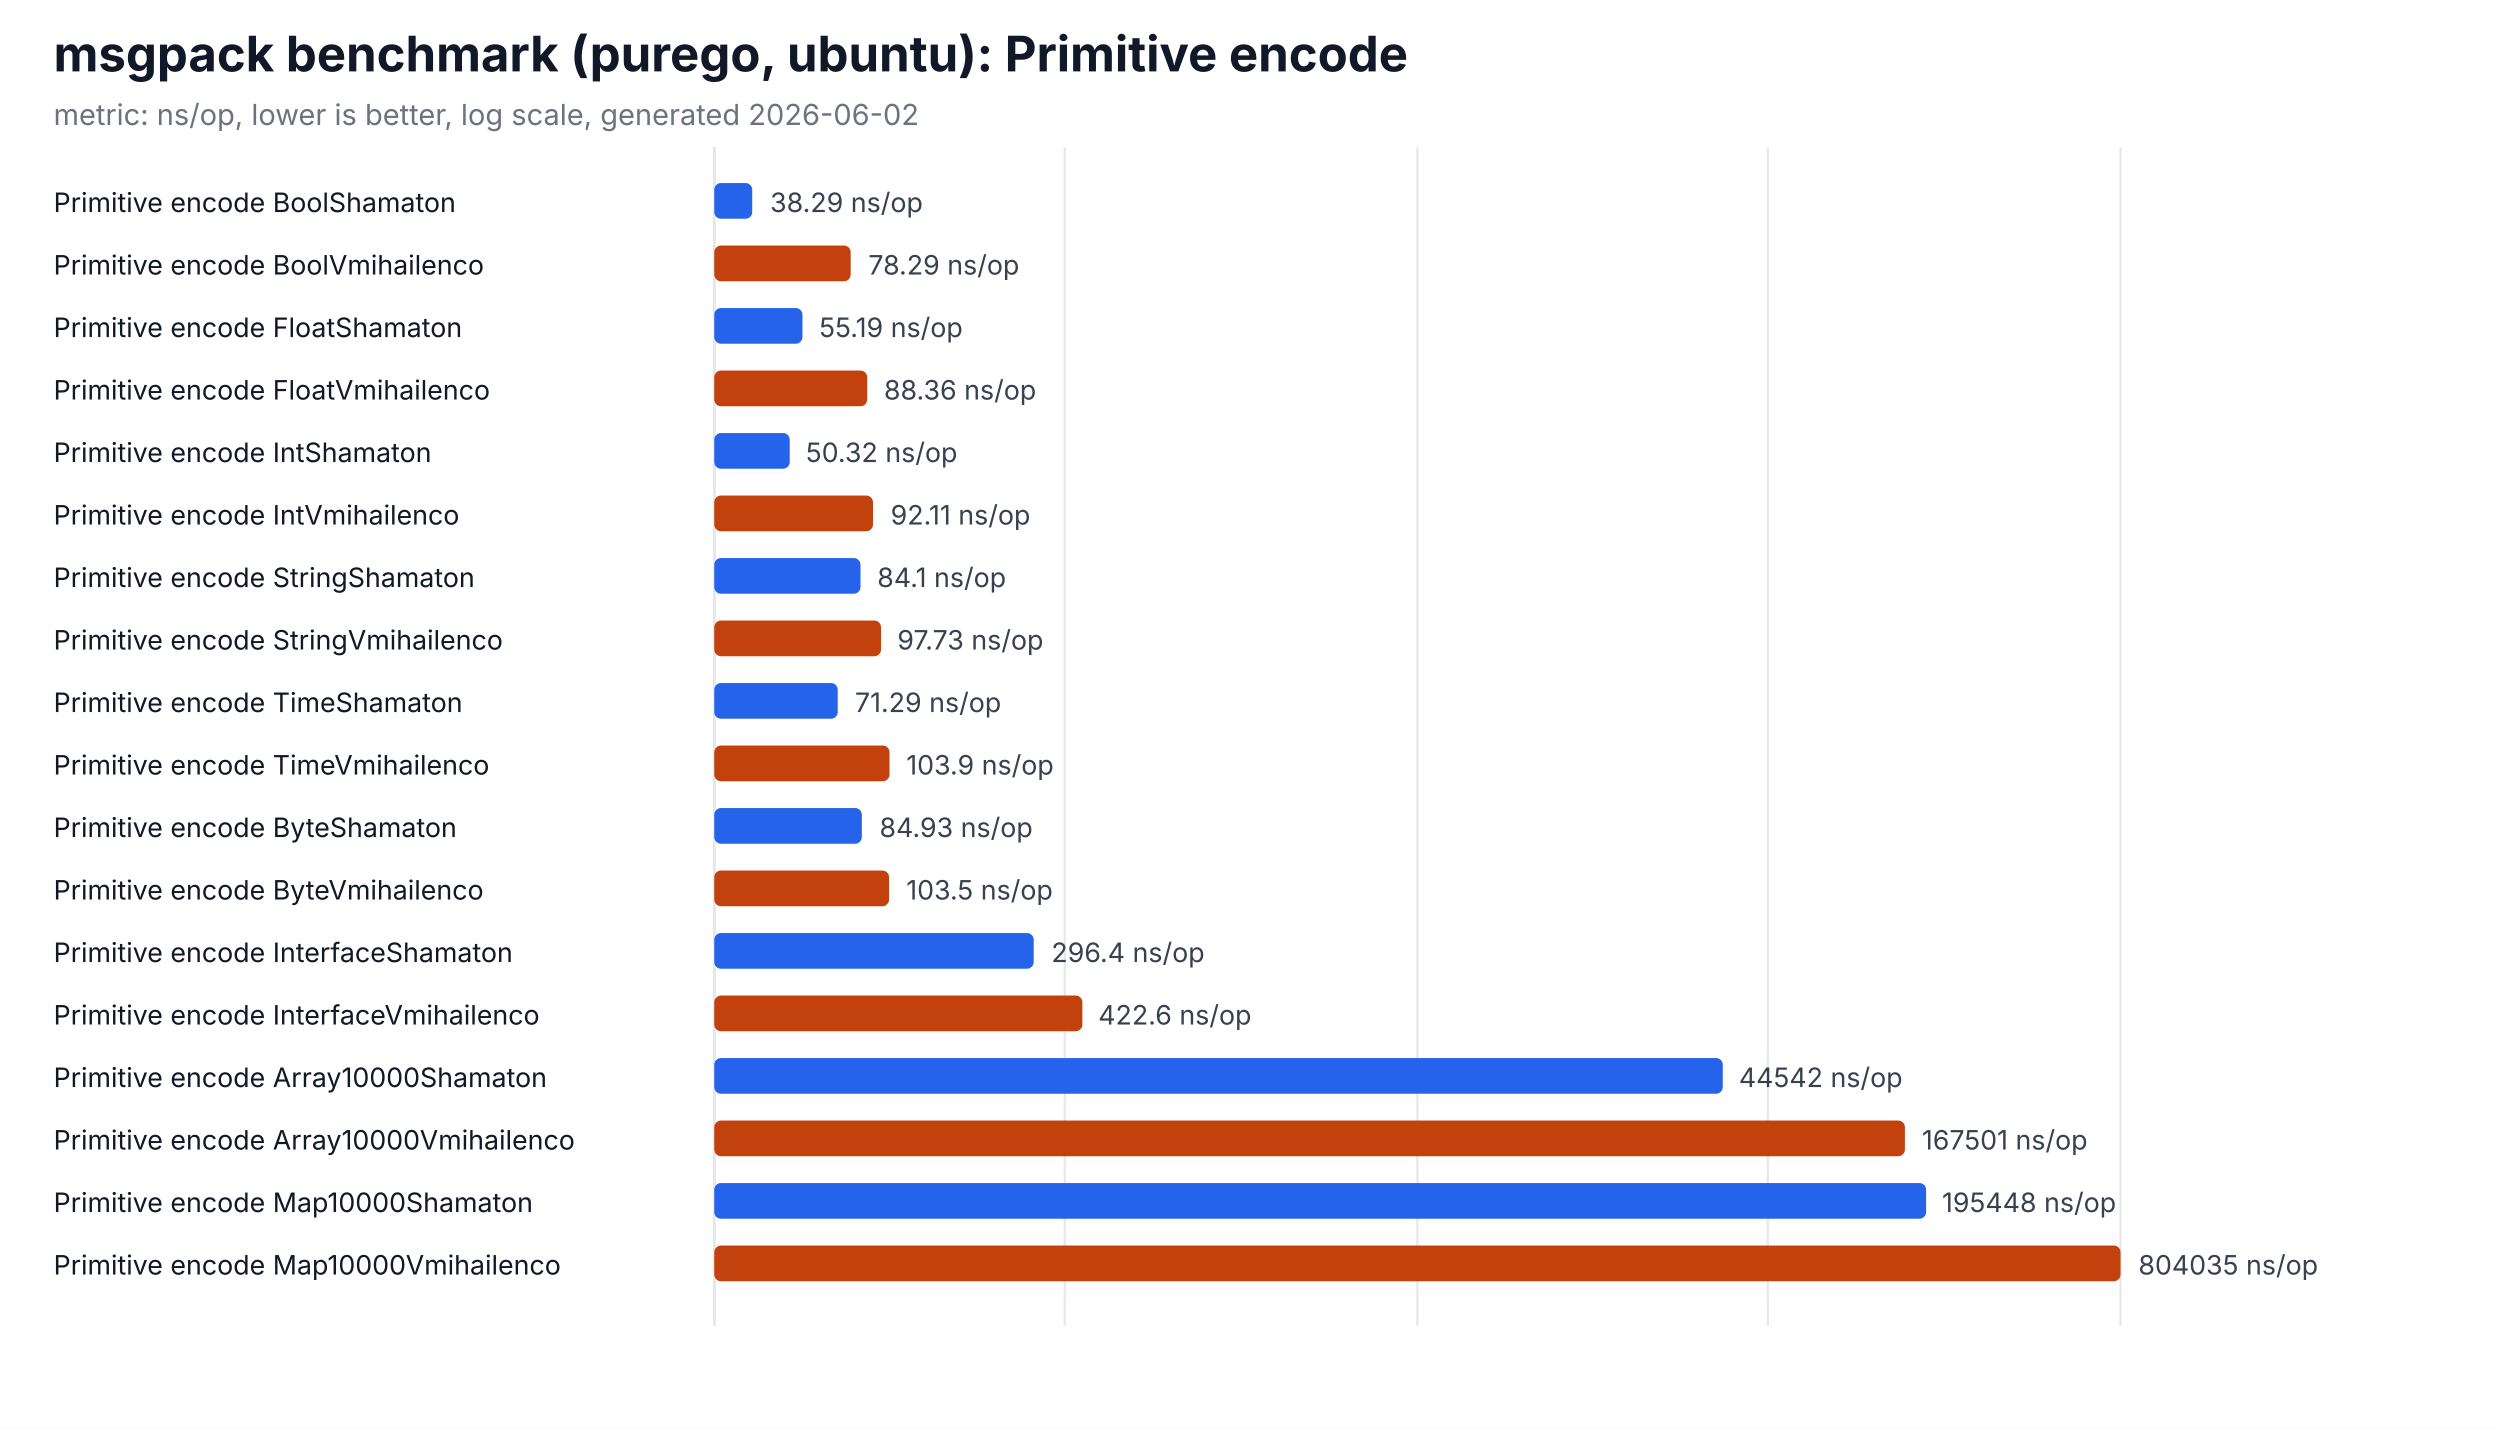
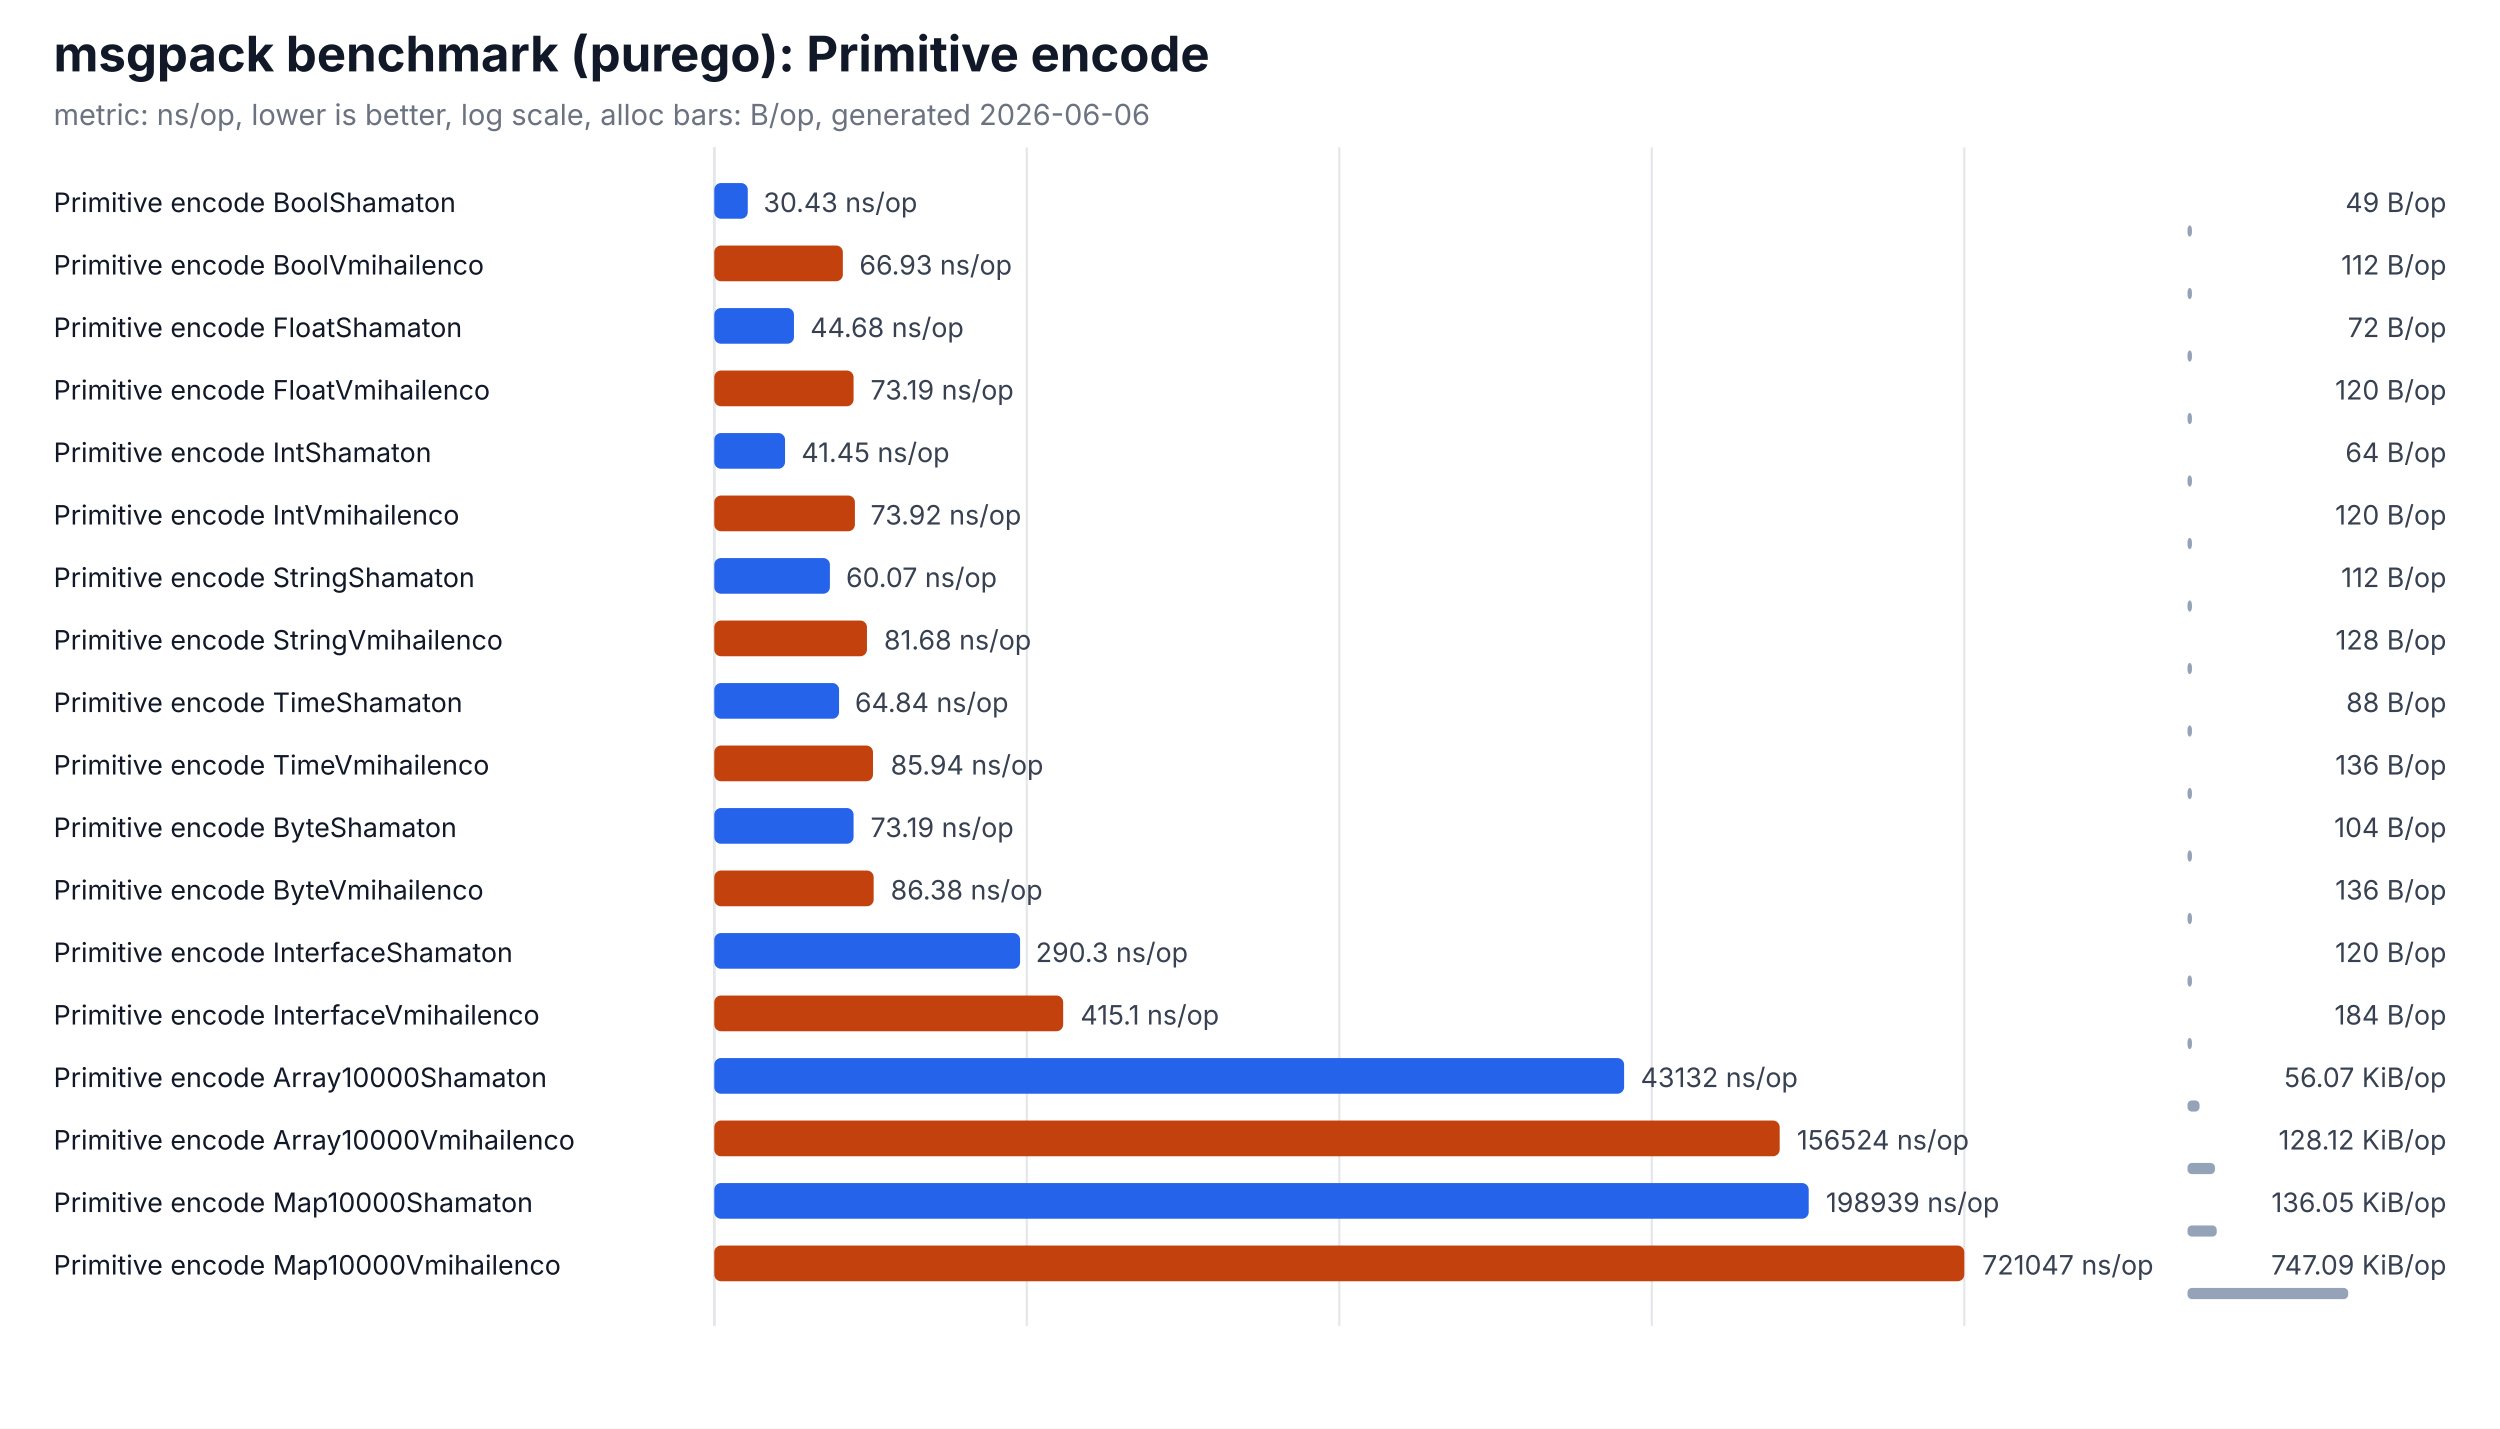
- <svg xmlns="http://www.w3.org/2000/svg" width="1120" height="640" viewBox="0 0 1120 640" role="img" aria-label="msgpack benchmark (purego, ubuntu): Primitive encode">
+ <svg xmlns="http://www.w3.org/2000/svg" width="1120" height="640" viewBox="0 0 1120 640" role="img" aria-label="msgpack benchmark (purego): Primitive encode">
  <rect class="background" width="100%" height="100%" />
  <style>
svg{color-scheme:light dark}
.background{fill:#ffffff}
text{font-family:-apple-system,BlinkMacSystemFont,"Segoe UI",sans-serif;fill:#111827}
.subtitle{fill:#6b7280;font-size:13px}
.label{font-size:12px}
.value{fill:#374151;font-size:12px}
+ .allocbar{fill:#94a3b8}
.axis{stroke:#d1d5db;stroke-width:1}
.grid{stroke:#e5e7eb;stroke-width:1}
@media (prefers-color-scheme:dark){
.background{fill:#111827}
text{fill:#f9fafb}
.subtitle{fill:#9ca3af}
.value{fill:#d1d5db}
+ .allocbar{fill:#9ca3af}
.axis{stroke:#4b5563}
.grid{stroke:#374151}
}
</style>
-   <text x="24" y="32" font-size="22" font-weight="700">msgpack benchmark (purego, ubuntu): Primitive encode</text>
-   <text x="24" y="56" class="subtitle">metric: ns/op, lower is better, log scale, generated 2026-06-02</text>
+   <text x="24" y="32" font-size="22" font-weight="700">msgpack benchmark (purego): Primitive encode</text>
+   <text x="24" y="56" class="subtitle">metric: ns/op, lower is better, log scale, alloc bars: B/op, generated 2026-06-06</text>
  <line x1="320" y1="66" x2="320" y2="594" class="axis" />
  <line x1="320" y1="66" x2="320" y2="594" class="grid" />
-   <line x1="477" y1="66" x2="477" y2="594" class="grid" />
-   <line x1="635" y1="66" x2="635" y2="594" class="grid" />
-   <line x1="792" y1="66" x2="792" y2="594" class="grid" />
-   <line x1="950" y1="66" x2="950" y2="594" class="grid" />
+   <line x1="460" y1="66" x2="460" y2="594" class="grid" />
+   <line x1="600" y1="66" x2="600" y2="594" class="grid" />
+   <line x1="740" y1="66" x2="740" y2="594" class="grid" />
+   <line x1="880" y1="66" x2="880" y2="594" class="grid" />
  <text x="24" y="95" class="label">Primitive encode BoolShamaton</text>
-   <rect x="320" y="82" width="17.0" height="16" rx="3" fill="#2563eb" />
-   <text x="345" y="95" class="value">38.29 ns/op</text>
+   <rect x="320" y="82" width="15.0" height="16" rx="3" fill="#2563eb" />
+   <text x="342" y="95" class="value">30.43 ns/op</text>
+   <rect x="980" y="101" width="2.0" height="5" rx="2" class="allocbar" />
+   <text x="1096" y="95" class="value" text-anchor="end">49 B/op</text>
  <text x="24" y="123" class="label">Primitive encode BoolVmihailenco</text>
-   <rect x="320" y="110" width="61.1" height="16" rx="3" fill="#c2410c" />
-   <text x="389" y="123" class="value">78.29 ns/op</text>
+   <rect x="320" y="110" width="57.6" height="16" rx="3" fill="#c2410c" />
+   <text x="385" y="123" class="value">66.93 ns/op</text>
+   <rect x="980" y="129" width="2.0" height="5" rx="2" class="allocbar" />
+   <text x="1096" y="123" class="value" text-anchor="end">112 B/op</text>
  <text x="24" y="151" class="label">Primitive encode FloatShamaton</text>
-   <rect x="320" y="138" width="39.5" height="16" rx="3" fill="#2563eb" />
-   <text x="367" y="151" class="value">55.19 ns/op</text>
+   <rect x="320" y="138" width="35.7" height="16" rx="3" fill="#2563eb" />
+   <text x="363" y="151" class="value">44.68 ns/op</text>
+   <rect x="980" y="157" width="2.0" height="5" rx="2" class="allocbar" />
+   <text x="1096" y="151" class="value" text-anchor="end">72 B/op</text>
  <text x="24" y="179" class="label">Primitive encode FloatVmihailenco</text>
-   <rect x="320" y="166" width="68.5" height="16" rx="3" fill="#c2410c" />
-   <text x="396" y="179" class="value">88.36 ns/op</text>
+   <rect x="320" y="166" width="62.4" height="16" rx="3" fill="#c2410c" />
+   <text x="390" y="179" class="value">73.19 ns/op</text>
+   <rect x="980" y="185" width="2.0" height="5" rx="2" class="allocbar" />
+   <text x="1096" y="179" class="value" text-anchor="end">120 B/op</text>
  <text x="24" y="207" class="label">Primitive encode IntShamaton</text>
-   <rect x="320" y="194" width="33.8" height="16" rx="3" fill="#2563eb" />
-   <text x="361" y="207" class="value">50.32 ns/op</text>
+   <rect x="320" y="194" width="31.7" height="16" rx="3" fill="#2563eb" />
+   <text x="359" y="207" class="value">41.45 ns/op</text>
+   <rect x="980" y="213" width="2.0" height="5" rx="2" class="allocbar" />
+   <text x="1096" y="207" class="value" text-anchor="end">64 B/op</text>
  <text x="24" y="235" class="label">Primitive encode IntVmihailenco</text>
-   <rect x="320" y="222" width="71.1" height="16" rx="3" fill="#c2410c" />
-   <text x="399" y="235" class="value">92.11 ns/op</text>
+   <rect x="320" y="222" width="63.0" height="16" rx="3" fill="#c2410c" />
+   <text x="390" y="235" class="value">73.92 ns/op</text>
+   <rect x="980" y="241" width="2.0" height="5" rx="2" class="allocbar" />
+   <text x="1096" y="235" class="value" text-anchor="end">120 B/op</text>
  <text x="24" y="263" class="label">Primitive encode StringShamaton</text>
-   <rect x="320" y="250" width="65.5" height="16" rx="3" fill="#2563eb" />
-   <text x="393" y="263" class="value">84.1 ns/op</text>
+   <rect x="320" y="250" width="51.8" height="16" rx="3" fill="#2563eb" />
+   <text x="379" y="263" class="value">60.07 ns/op</text>
+   <rect x="980" y="269" width="2.0" height="5" rx="2" class="allocbar" />
+   <text x="1096" y="263" class="value" text-anchor="end">112 B/op</text>
  <text x="24" y="291" class="label">Primitive encode StringVmihailenco</text>
-   <rect x="320" y="278" width="74.7" height="16" rx="3" fill="#c2410c" />
-   <text x="402" y="291" class="value">97.73 ns/op</text>
+   <rect x="320" y="278" width="68.4" height="16" rx="3" fill="#c2410c" />
+   <text x="396" y="291" class="value">81.68 ns/op</text>
+   <rect x="980" y="297" width="2.0" height="5" rx="2" class="allocbar" />
+   <text x="1096" y="291" class="value" text-anchor="end">128 B/op</text>
  <text x="24" y="319" class="label">Primitive encode TimeShamaton</text>
-   <rect x="320" y="306" width="55.3" height="16" rx="3" fill="#2563eb" />
-   <text x="383" y="319" class="value">71.29 ns/op</text>
+   <rect x="320" y="306" width="55.9" height="16" rx="3" fill="#2563eb" />
+   <text x="383" y="319" class="value">64.84 ns/op</text>
+   <rect x="980" y="325" width="2.0" height="5" rx="2" class="allocbar" />
+   <text x="1096" y="319" class="value" text-anchor="end">88 B/op</text>
  <text x="24" y="347" class="label">Primitive encode TimeVmihailenco</text>
-   <rect x="320" y="334" width="78.5" height="16" rx="3" fill="#c2410c" />
-   <text x="406" y="347" class="value">103.9 ns/op</text>
+   <rect x="320" y="334" width="71.1" height="16" rx="3" fill="#c2410c" />
+   <text x="399" y="347" class="value">85.94 ns/op</text>
+   <rect x="980" y="353" width="2.0" height="5" rx="2" class="allocbar" />
+   <text x="1096" y="347" class="value" text-anchor="end">136 B/op</text>
  <text x="24" y="375" class="label">Primitive encode ByteShamaton</text>
-   <rect x="320" y="362" width="66.1" height="16" rx="3" fill="#2563eb" />
-   <text x="394" y="375" class="value">84.93 ns/op</text>
+   <rect x="320" y="362" width="62.4" height="16" rx="3" fill="#2563eb" />
+   <text x="390" y="375" class="value">73.19 ns/op</text>
+   <rect x="980" y="381" width="2.0" height="5" rx="2" class="allocbar" />
+   <text x="1096" y="375" class="value" text-anchor="end">104 B/op</text>
  <text x="24" y="403" class="label">Primitive encode ByteVmihailenco</text>
-   <rect x="320" y="390" width="78.3" height="16" rx="3" fill="#c2410c" />
-   <text x="406" y="403" class="value">103.5 ns/op</text>
+   <rect x="320" y="390" width="71.4" height="16" rx="3" fill="#c2410c" />
+   <text x="399" y="403" class="value">86.38 ns/op</text>
+   <rect x="980" y="409" width="2.0" height="5" rx="2" class="allocbar" />
+   <text x="1096" y="403" class="value" text-anchor="end">136 B/op</text>
  <text x="24" y="431" class="label">Primitive encode InterfaceShamaton</text>
-   <rect x="320" y="418" width="143.1" height="16" rx="3" fill="#2563eb" />
-   <text x="471" y="431" class="value">296.4 ns/op</text>
+   <rect x="320" y="418" width="137.0" height="16" rx="3" fill="#2563eb" />
+   <text x="464" y="431" class="value">290.3 ns/op</text>
+   <rect x="980" y="437" width="2.0" height="5" rx="2" class="allocbar" />
+   <text x="1096" y="431" class="value" text-anchor="end">120 B/op</text>
  <text x="24" y="459" class="label">Primitive encode InterfaceVmihailenco</text>
-   <rect x="320" y="446" width="164.9" height="16" rx="3" fill="#c2410c" />
-   <text x="492" y="459" class="value">422.6 ns/op</text>
+   <rect x="320" y="446" width="156.3" height="16" rx="3" fill="#c2410c" />
+   <text x="484" y="459" class="value">415.1 ns/op</text>
+   <rect x="980" y="465" width="2.0" height="5" rx="2" class="allocbar" />
+   <text x="1096" y="459" class="value" text-anchor="end">184 B/op</text>
  <text x="24" y="487" class="label">Primitive encode Array10000Shamaton</text>
-   <rect x="320" y="474" width="451.8" height="16" rx="3" fill="#2563eb" />
-   <text x="779" y="487" class="value">44542 ns/op</text>
+   <rect x="320" y="474" width="407.6" height="16" rx="3" fill="#2563eb" />
+   <text x="735" y="487" class="value">43132 ns/op</text>
+   <rect x="980" y="493" width="5.4" height="5" rx="2" class="allocbar" />
+   <text x="1096" y="487" class="value" text-anchor="end">56.07 KiB/op</text>
  <text x="24" y="515" class="label">Primitive encode Array10000Vmihailenco</text>
-   <rect x="320" y="502" width="533.4" height="16" rx="3" fill="#c2410c" />
-   <text x="861" y="515" class="value">167501 ns/op</text>
+   <rect x="320" y="502" width="477.3" height="16" rx="3" fill="#c2410c" />
+   <text x="805" y="515" class="value">156524 ns/op</text>
+   <rect x="980" y="521" width="12.3" height="5" rx="2" class="allocbar" />
+   <text x="1096" y="515" class="value" text-anchor="end">128.12 KiB/op</text>
  <text x="24" y="543" class="label">Primitive encode Map10000Shamaton</text>
-   <rect x="320" y="530" width="542.9" height="16" rx="3" fill="#2563eb" />
-   <text x="870" y="543" class="value">195448 ns/op</text>
+   <rect x="320" y="530" width="490.3" height="16" rx="3" fill="#2563eb" />
+   <text x="818" y="543" class="value">198939 ns/op</text>
+   <rect x="980" y="549" width="13.1" height="5" rx="2" class="allocbar" />
+   <text x="1096" y="543" class="value" text-anchor="end">136.05 KiB/op</text>
  <text x="24" y="571" class="label">Primitive encode Map10000Vmihailenco</text>
-   <rect x="320" y="558" width="630.0" height="16" rx="3" fill="#c2410c" />
-   <text x="958" y="571" class="value">804035 ns/op</text>
+   <rect x="320" y="558" width="560.0" height="16" rx="3" fill="#c2410c" />
+   <text x="888" y="571" class="value">721047 ns/op</text>
+   <rect x="980" y="577" width="72.0" height="5" rx="2" class="allocbar" />
+   <text x="1096" y="571" class="value" text-anchor="end">747.09 KiB/op</text>
</svg>
